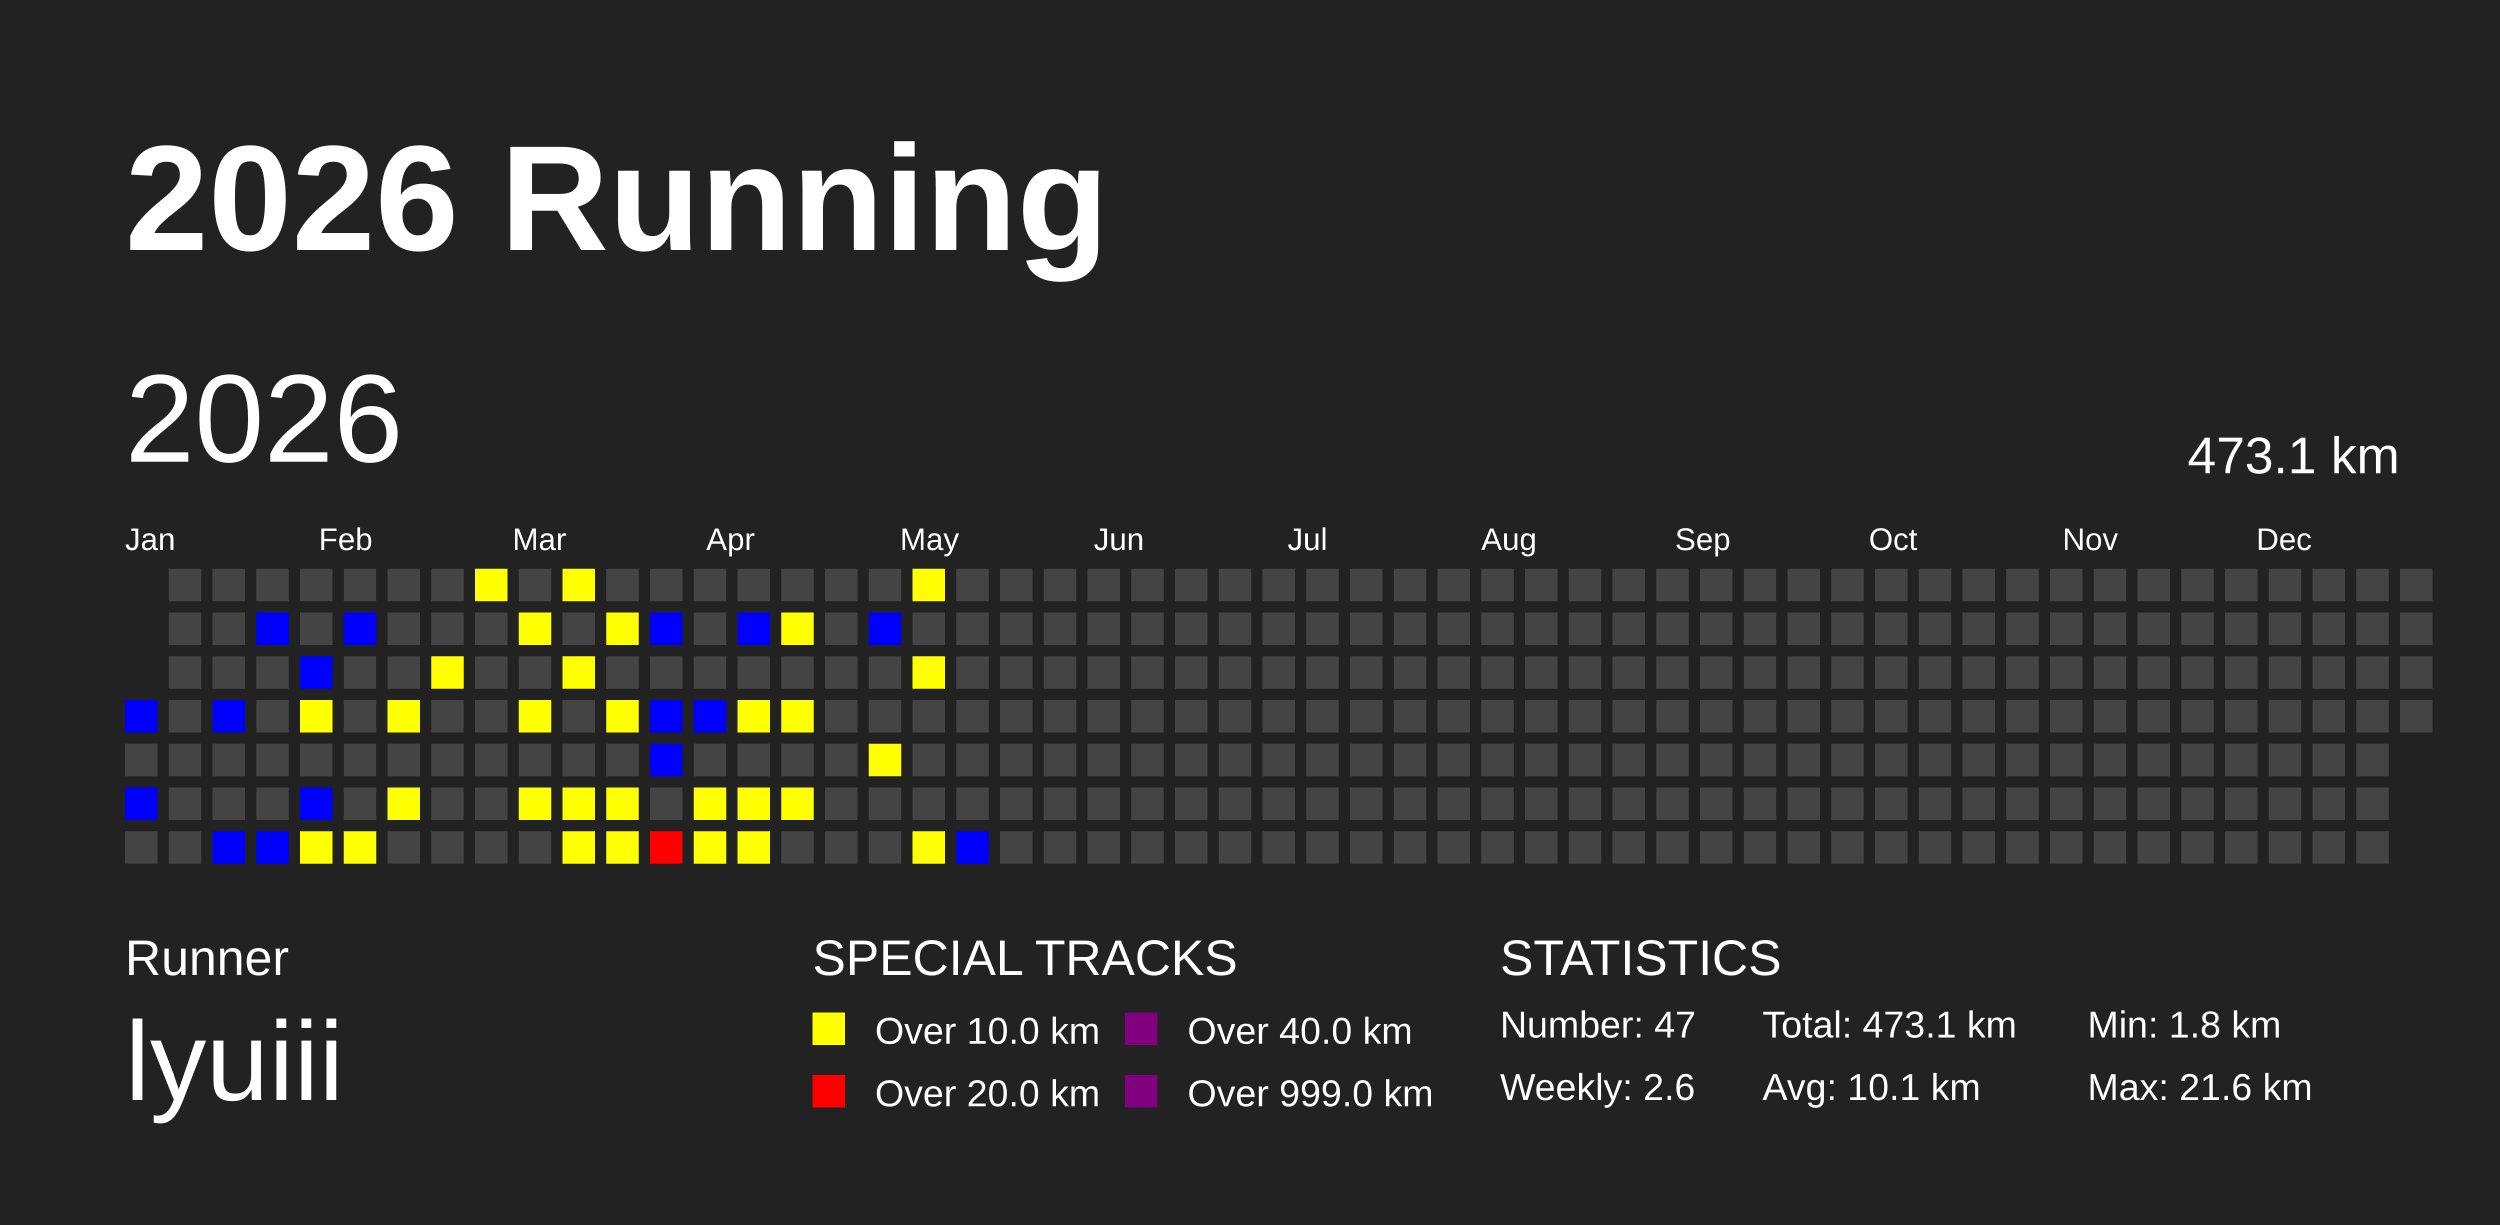
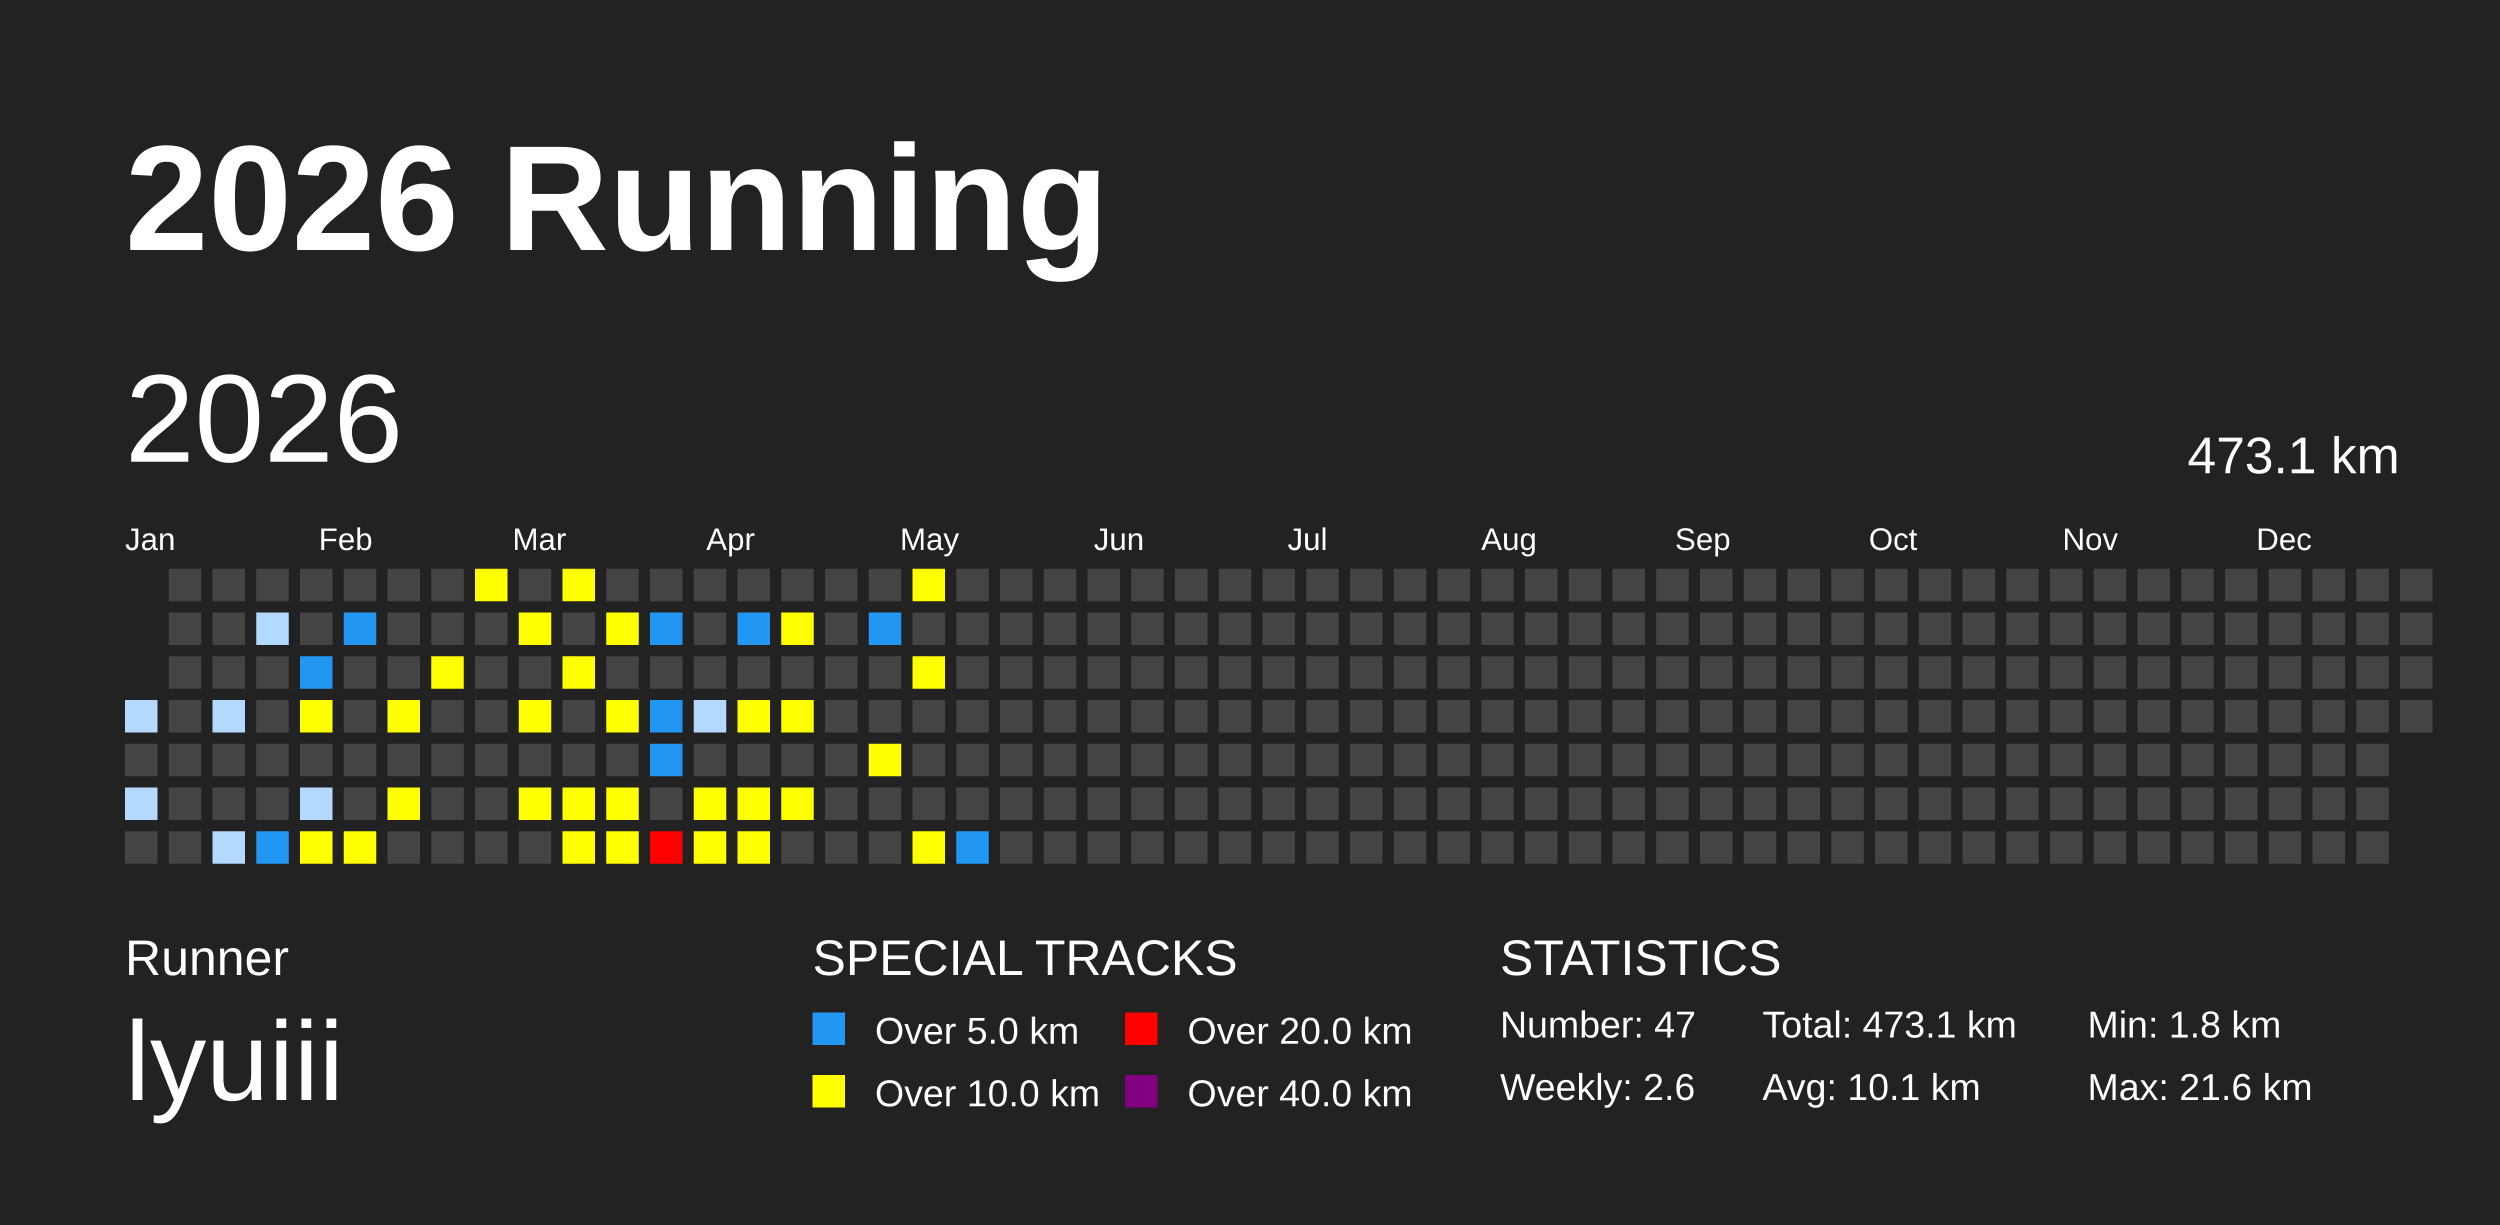
<svg xmlns="http://www.w3.org/2000/svg" baseProfile="full" height="98mm" version="1.1" viewBox="0,0,200,98" width="200mm">
  <defs />
  <rect fill="#222222" height="98" width="200" x="0" y="0" />
  <text fill="#FFFFFF" style="font-size:12px; font-family:Arial; font-weight:bold;" x="10" y="20">2026 Running</text>
  <text fill="#FFFFFF" style="font-size:4px; font-family:Arial" x="10" y="78">Runner</text>
  <text fill="#FFFFFF" style="font-size:9px; font-family:Arial" x="10" y="88">lyuiii</text>
  <text fill="#FFFFFF" style="font-size:4px; font-family:Arial" x="65" y="78">SPECIAL TRACKS</text>
-   <rect fill="yellow" height="2.6" width="2.6" x="65" y="81" />
-   <text fill="#FFFFFF" style="font-size:3px; font-family:Arial" x="70" y="83.5">Over 10.0 km</text>
-   <rect fill="red" height="2.6" width="2.6" x="65" y="86" />
-   <text fill="#FFFFFF" style="font-size:3px; font-family:Arial" x="70" y="88.5">Over 20.0 km</text>
-   <rect fill="purple" height="2.6" width="2.6" x="90" y="81" />
-   <text fill="#FFFFFF" style="font-size:3px; font-family:Arial" x="95" y="83.5">Over 40.0 km</text>
-   <rect fill="#800080" height="2.6" width="2.6" x="90" y="86" />
-   <text fill="#FFFFFF" style="font-size:3px; font-family:Arial" x="95" y="88.5">Over 999.0 km</text>
+   <rect fill="#2196F3" height="2.6" width="2.6" x="65" y="81" />
+   <text fill="#FFFFFF" style="font-size:3px; font-family:Arial" x="70" y="83.5">Over 5.0 km</text>
+   <rect fill="yellow" height="2.6" width="2.6" x="65" y="86" />
+   <text fill="#FFFFFF" style="font-size:3px; font-family:Arial" x="70" y="88.5">Over 10.0 km</text>
+   <rect fill="red" height="2.6" width="2.6" x="90" y="81" />
+   <text fill="#FFFFFF" style="font-size:3px; font-family:Arial" x="95" y="83.5">Over 20.0 km</text>
+   <rect fill="purple" height="2.6" width="2.6" x="90" y="86" />
+   <text fill="#FFFFFF" style="font-size:3px; font-family:Arial" x="95" y="88.5">Over 40.0 km</text>
  <text fill="#FFFFFF" style="font-size:4px; font-family:Arial" x="120" y="78">STATISTICS</text>
  <text fill="#FFFFFF" style="font-size:3px; font-family:Arial" x="120" y="83">Number: 47</text>
  <text fill="#FFFFFF" style="font-size:3px; font-family:Arial" x="120" y="88">Weekly: 2.6</text>
  <text fill="#FFFFFF" style="font-size:3px; font-family:Arial" x="141" y="83">Total: 473.1 km</text>
  <text fill="#FFFFFF" style="font-size:3px; font-family:Arial" x="141" y="88">Avg: 10.1 km</text>
  <text fill="#FFFFFF" style="font-size:3px; font-family:Arial" x="167" y="83">Min: 1.8 km</text>
  <text fill="#FFFFFF" style="font-size:3px; font-family:Arial" x="167" y="88">Max: 21.6 km</text>
  <text dominant-baseline="hanging" fill="#FFFFFF" style="font-size:10.0px; font-family:Arial;" x="10" y="30">2026</text>
  <text dominant-baseline="hanging" fill="#FFFFFF" style="font-size:4.125px; font-family:Arial;" x="175" y="35">473.1 km</text>
  <text fill="#FFFFFF" style="font-size:2.5px; font-family:Arial" x="10.0" y="44">Jan</text>
  <text fill="#FFFFFF" style="font-size:2.5px; font-family:Arial" x="25.5" y="44">Feb</text>
  <text fill="#FFFFFF" style="font-size:2.5px; font-family:Arial" x="41.0" y="44">Mar</text>
  <text fill="#FFFFFF" style="font-size:2.5px; font-family:Arial" x="56.5" y="44">Apr</text>
  <text fill="#FFFFFF" style="font-size:2.5px; font-family:Arial" x="72.0" y="44">May</text>
  <text fill="#FFFFFF" style="font-size:2.5px; font-family:Arial" x="87.5" y="44">Jun</text>
  <text fill="#FFFFFF" style="font-size:2.5px; font-family:Arial" x="103.0" y="44">Jul</text>
  <text fill="#FFFFFF" style="font-size:2.5px; font-family:Arial" x="118.5" y="44">Aug</text>
  <text fill="#FFFFFF" style="font-size:2.5px; font-family:Arial" x="134.0" y="44">Sep</text>
  <text fill="#FFFFFF" style="font-size:2.5px; font-family:Arial" x="149.5" y="44">Oct</text>
  <text fill="#FFFFFF" style="font-size:2.5px; font-family:Arial" x="165.0" y="44">Nov</text>
  <text fill="#FFFFFF" style="font-size:2.5px; font-family:Arial" x="180.5" y="44">Dec</text>
-   <rect fill="#0000ff" height="2.6" width="2.6" x="10.0" y="56.0" />
+   <rect fill="#b3d9ff" height="2.6" width="2.6" x="10.0" y="56.0" />
  <rect fill="#444444" height="2.6" width="2.6" x="10.0" y="59.5" />
-   <rect fill="#0000ff" height="2.6" width="2.6" x="10.0" y="63.0" />
+   <rect fill="#b3d9ff" height="2.6" width="2.6" x="10.0" y="63.0" />
  <rect fill="#444444" height="2.6" width="2.6" x="10.0" y="66.5" />
  <rect fill="#444444" height="2.6" width="2.6" x="13.5" y="45.5" />
  <rect fill="#444444" height="2.6" width="2.6" x="13.5" y="49.0" />
  <rect fill="#444444" height="2.6" width="2.6" x="13.5" y="52.5" />
  <rect fill="#444444" height="2.6" width="2.6" x="13.5" y="56.0" />
  <rect fill="#444444" height="2.6" width="2.6" x="13.5" y="59.5" />
  <rect fill="#444444" height="2.6" width="2.6" x="13.5" y="63.0" />
  <rect fill="#444444" height="2.6" width="2.6" x="13.5" y="66.5" />
  <rect fill="#444444" height="2.6" width="2.6" x="17.0" y="45.5" />
  <rect fill="#444444" height="2.6" width="2.6" x="17.0" y="49.0" />
  <rect fill="#444444" height="2.6" width="2.6" x="17.0" y="52.5" />
-   <rect fill="#0000ff" height="2.6" width="2.6" x="17.0" y="56.0" />
+   <rect fill="#b3d9ff" height="2.6" width="2.6" x="17.0" y="56.0" />
  <rect fill="#444444" height="2.6" width="2.6" x="17.0" y="59.5" />
  <rect fill="#444444" height="2.6" width="2.6" x="17.0" y="63.0" />
-   <rect fill="#0000ff" height="2.6" width="2.6" x="17.0" y="66.5" />
+   <rect fill="#b3d9ff" height="2.6" width="2.6" x="17.0" y="66.5" />
  <rect fill="#444444" height="2.6" width="2.6" x="20.5" y="45.5" />
-   <rect fill="#0000ff" height="2.6" width="2.6" x="20.5" y="49.0" />
+   <rect fill="#b3d9ff" height="2.6" width="2.6" x="20.5" y="49.0" />
  <rect fill="#444444" height="2.6" width="2.6" x="20.5" y="52.5" />
  <rect fill="#444444" height="2.6" width="2.6" x="20.5" y="56.0" />
  <rect fill="#444444" height="2.6" width="2.6" x="20.5" y="59.5" />
  <rect fill="#444444" height="2.6" width="2.6" x="20.5" y="63.0" />
-   <rect fill="#0000ff" height="2.6" width="2.6" x="20.5" y="66.5" />
+   <rect fill="#2196F3" height="2.6" width="2.6" x="20.5" y="66.5" />
  <rect fill="#444444" height="2.6" width="2.6" x="24.0" y="45.5" />
  <rect fill="#444444" height="2.6" width="2.6" x="24.0" y="49.0" />
-   <rect fill="#0000ff" height="2.6" width="2.6" x="24.0" y="52.5" />
+   <rect fill="#2196F3" height="2.6" width="2.6" x="24.0" y="52.5" />
  <rect fill="yellow" height="2.6" width="2.6" x="24.0" y="56.0" />
  <rect fill="#444444" height="2.6" width="2.6" x="24.0" y="59.5" />
-   <rect fill="#0000ff" height="2.6" width="2.6" x="24.0" y="63.0" />
+   <rect fill="#b3d9ff" height="2.6" width="2.6" x="24.0" y="63.0" />
  <rect fill="yellow" height="2.6" width="2.6" x="24.0" y="66.5" />
  <rect fill="#444444" height="2.6" width="2.6" x="27.5" y="45.5" />
-   <rect fill="#0000ff" height="2.6" width="2.6" x="27.5" y="49.0" />
+   <rect fill="#2196F3" height="2.6" width="2.6" x="27.5" y="49.0" />
  <rect fill="#444444" height="2.6" width="2.6" x="27.5" y="52.5" />
  <rect fill="#444444" height="2.6" width="2.6" x="27.5" y="56.0" />
  <rect fill="#444444" height="2.6" width="2.6" x="27.5" y="59.5" />
  <rect fill="#444444" height="2.6" width="2.6" x="27.5" y="63.0" />
  <rect fill="yellow" height="2.6" width="2.6" x="27.5" y="66.5" />
  <rect fill="#444444" height="2.6" width="2.6" x="31.0" y="45.5" />
  <rect fill="#444444" height="2.6" width="2.6" x="31.0" y="49.0" />
  <rect fill="#444444" height="2.6" width="2.6" x="31.0" y="52.5" />
  <rect fill="yellow" height="2.6" width="2.6" x="31.0" y="56.0" />
  <rect fill="#444444" height="2.6" width="2.6" x="31.0" y="59.5" />
  <rect fill="yellow" height="2.6" width="2.6" x="31.0" y="63.0" />
  <rect fill="#444444" height="2.6" width="2.6" x="31.0" y="66.5" />
  <rect fill="#444444" height="2.6" width="2.6" x="34.5" y="45.5" />
  <rect fill="#444444" height="2.6" width="2.6" x="34.5" y="49.0" />
  <rect fill="yellow" height="2.6" width="2.6" x="34.5" y="52.5" />
  <rect fill="#444444" height="2.6" width="2.6" x="34.5" y="56.0" />
  <rect fill="#444444" height="2.6" width="2.6" x="34.5" y="59.5" />
  <rect fill="#444444" height="2.6" width="2.6" x="34.5" y="63.0" />
  <rect fill="#444444" height="2.6" width="2.6" x="34.5" y="66.5" />
  <rect fill="yellow" height="2.6" width="2.6" x="38.0" y="45.5" />
  <rect fill="#444444" height="2.6" width="2.6" x="38.0" y="49.0" />
  <rect fill="#444444" height="2.6" width="2.6" x="38.0" y="52.5" />
  <rect fill="#444444" height="2.6" width="2.6" x="38.0" y="56.0" />
  <rect fill="#444444" height="2.6" width="2.6" x="38.0" y="59.5" />
  <rect fill="#444444" height="2.6" width="2.6" x="38.0" y="63.0" />
  <rect fill="#444444" height="2.6" width="2.6" x="38.0" y="66.5" />
  <rect fill="#444444" height="2.6" width="2.6" x="41.5" y="45.5" />
  <rect fill="yellow" height="2.6" width="2.6" x="41.5" y="49.0" />
  <rect fill="#444444" height="2.6" width="2.6" x="41.5" y="52.5" />
  <rect fill="yellow" height="2.6" width="2.6" x="41.5" y="56.0" />
  <rect fill="#444444" height="2.6" width="2.6" x="41.5" y="59.5" />
  <rect fill="yellow" height="2.6" width="2.6" x="41.5" y="63.0" />
  <rect fill="#444444" height="2.6" width="2.6" x="41.5" y="66.5" />
  <rect fill="yellow" height="2.6" width="2.6" x="45.0" y="45.5" />
  <rect fill="#444444" height="2.6" width="2.6" x="45.0" y="49.0" />
  <rect fill="yellow" height="2.6" width="2.6" x="45.0" y="52.5" />
  <rect fill="#444444" height="2.6" width="2.6" x="45.0" y="56.0" />
  <rect fill="#444444" height="2.6" width="2.6" x="45.0" y="59.5" />
  <rect fill="yellow" height="2.6" width="2.6" x="45.0" y="63.0" />
  <rect fill="yellow" height="2.6" width="2.6" x="45.0" y="66.5" />
  <rect fill="#444444" height="2.6" width="2.6" x="48.5" y="45.5" />
  <rect fill="yellow" height="2.6" width="2.6" x="48.5" y="49.0" />
  <rect fill="#444444" height="2.6" width="2.6" x="48.5" y="52.5" />
  <rect fill="yellow" height="2.6" width="2.6" x="48.5" y="56.0" />
  <rect fill="#444444" height="2.6" width="2.6" x="48.5" y="59.5" />
  <rect fill="yellow" height="2.6" width="2.6" x="48.5" y="63.0" />
  <rect fill="yellow" height="2.6" width="2.6" x="48.5" y="66.5" />
  <rect fill="#444444" height="2.6" width="2.6" x="52.0" y="45.5" />
-   <rect fill="#0000ff" height="2.6" width="2.6" x="52.0" y="49.0" />
+   <rect fill="#2196F3" height="2.6" width="2.6" x="52.0" y="49.0" />
  <rect fill="#444444" height="2.6" width="2.6" x="52.0" y="52.5" />
-   <rect fill="#0000ff" height="2.6" width="2.6" x="52.0" y="56.0" />
-   <rect fill="#0000ff" height="2.6" width="2.6" x="52.0" y="59.5" />
+   <rect fill="#2196F3" height="2.6" width="2.6" x="52.0" y="56.0" />
+   <rect fill="#2196F3" height="2.6" width="2.6" x="52.0" y="59.5" />
  <rect fill="#444444" height="2.6" width="2.6" x="52.0" y="63.0" />
  <rect fill="red" height="2.6" width="2.6" x="52.0" y="66.5" />
  <rect fill="#444444" height="2.6" width="2.6" x="55.5" y="45.5" />
  <rect fill="#444444" height="2.6" width="2.6" x="55.5" y="49.0" />
  <rect fill="#444444" height="2.6" width="2.6" x="55.5" y="52.5" />
-   <rect fill="#0000ff" height="2.6" width="2.6" x="55.5" y="56.0" />
+   <rect fill="#b3d9ff" height="2.6" width="2.6" x="55.5" y="56.0" />
  <rect fill="#444444" height="2.6" width="2.6" x="55.5" y="59.5" />
  <rect fill="yellow" height="2.6" width="2.6" x="55.5" y="63.0" />
  <rect fill="yellow" height="2.6" width="2.6" x="55.5" y="66.5" />
  <rect fill="#444444" height="2.6" width="2.6" x="59.0" y="45.5" />
-   <rect fill="#0000ff" height="2.6" width="2.6" x="59.0" y="49.0" />
+   <rect fill="#2196F3" height="2.6" width="2.6" x="59.0" y="49.0" />
  <rect fill="#444444" height="2.6" width="2.6" x="59.0" y="52.5" />
  <rect fill="yellow" height="2.6" width="2.6" x="59.0" y="56.0" />
  <rect fill="#444444" height="2.6" width="2.6" x="59.0" y="59.5" />
  <rect fill="yellow" height="2.6" width="2.6" x="59.0" y="63.0" />
  <rect fill="yellow" height="2.6" width="2.6" x="59.0" y="66.5" />
  <rect fill="#444444" height="2.6" width="2.6" x="62.5" y="45.5" />
  <rect fill="yellow" height="2.6" width="2.6" x="62.5" y="49.0" />
  <rect fill="#444444" height="2.6" width="2.6" x="62.5" y="52.5" />
  <rect fill="yellow" height="2.6" width="2.6" x="62.5" y="56.0" />
  <rect fill="#444444" height="2.6" width="2.6" x="62.5" y="59.5" />
  <rect fill="yellow" height="2.6" width="2.6" x="62.5" y="63.0" />
  <rect fill="#444444" height="2.6" width="2.6" x="62.5" y="66.5" />
  <rect fill="#444444" height="2.6" width="2.6" x="66.0" y="45.5" />
  <rect fill="#444444" height="2.6" width="2.6" x="66.0" y="49.0" />
  <rect fill="#444444" height="2.6" width="2.6" x="66.0" y="52.5" />
  <rect fill="#444444" height="2.6" width="2.6" x="66.0" y="56.0" />
  <rect fill="#444444" height="2.6" width="2.6" x="66.0" y="59.5" />
  <rect fill="#444444" height="2.6" width="2.6" x="66.0" y="63.0" />
  <rect fill="#444444" height="2.6" width="2.6" x="66.0" y="66.5" />
  <rect fill="#444444" height="2.6" width="2.6" x="69.5" y="45.5" />
-   <rect fill="#0000ff" height="2.6" width="2.6" x="69.5" y="49.0" />
+   <rect fill="#2196F3" height="2.6" width="2.6" x="69.5" y="49.0" />
  <rect fill="#444444" height="2.6" width="2.6" x="69.5" y="52.5" />
  <rect fill="#444444" height="2.6" width="2.6" x="69.5" y="56.0" />
  <rect fill="yellow" height="2.6" width="2.6" x="69.5" y="59.5" />
  <rect fill="#444444" height="2.6" width="2.6" x="69.5" y="63.0" />
  <rect fill="#444444" height="2.6" width="2.6" x="69.5" y="66.5" />
  <rect fill="yellow" height="2.6" width="2.6" x="73.0" y="45.5" />
  <rect fill="#444444" height="2.6" width="2.6" x="73.0" y="49.0" />
  <rect fill="yellow" height="2.6" width="2.6" x="73.0" y="52.5" />
  <rect fill="#444444" height="2.6" width="2.6" x="73.0" y="56.0" />
  <rect fill="#444444" height="2.6" width="2.6" x="73.0" y="59.5" />
  <rect fill="#444444" height="2.6" width="2.6" x="73.0" y="63.0" />
  <rect fill="yellow" height="2.6" width="2.6" x="73.0" y="66.5" />
  <rect fill="#444444" height="2.6" width="2.6" x="76.5" y="45.5" />
  <rect fill="#444444" height="2.6" width="2.6" x="76.5" y="49.0" />
  <rect fill="#444444" height="2.6" width="2.6" x="76.5" y="52.5" />
  <rect fill="#444444" height="2.6" width="2.6" x="76.5" y="56.0" />
  <rect fill="#444444" height="2.6" width="2.6" x="76.5" y="59.5" />
  <rect fill="#444444" height="2.6" width="2.6" x="76.5" y="63.0" />
-   <rect fill="#0000ff" height="2.6" width="2.6" x="76.5" y="66.5" />
+   <rect fill="#2196F3" height="2.6" width="2.6" x="76.5" y="66.5" />
  <rect fill="#444444" height="2.6" width="2.6" x="80.0" y="45.5" />
  <rect fill="#444444" height="2.6" width="2.6" x="80.0" y="49.0" />
  <rect fill="#444444" height="2.6" width="2.6" x="80.0" y="52.5" />
  <rect fill="#444444" height="2.6" width="2.6" x="80.0" y="56.0" />
  <rect fill="#444444" height="2.6" width="2.6" x="80.0" y="59.5" />
  <rect fill="#444444" height="2.6" width="2.6" x="80.0" y="63.0" />
  <rect fill="#444444" height="2.6" width="2.6" x="80.0" y="66.5" />
  <rect fill="#444444" height="2.6" width="2.6" x="83.5" y="45.5" />
  <rect fill="#444444" height="2.6" width="2.6" x="83.5" y="49.0" />
  <rect fill="#444444" height="2.6" width="2.6" x="83.5" y="52.5" />
  <rect fill="#444444" height="2.6" width="2.6" x="83.5" y="56.0" />
  <rect fill="#444444" height="2.6" width="2.6" x="83.5" y="59.5" />
  <rect fill="#444444" height="2.6" width="2.6" x="83.5" y="63.0" />
  <rect fill="#444444" height="2.6" width="2.6" x="83.5" y="66.5" />
  <rect fill="#444444" height="2.6" width="2.6" x="87.0" y="45.5" />
  <rect fill="#444444" height="2.6" width="2.6" x="87.0" y="49.0" />
  <rect fill="#444444" height="2.6" width="2.6" x="87.0" y="52.5" />
  <rect fill="#444444" height="2.6" width="2.6" x="87.0" y="56.0" />
  <rect fill="#444444" height="2.6" width="2.6" x="87.0" y="59.5" />
  <rect fill="#444444" height="2.6" width="2.6" x="87.0" y="63.0" />
  <rect fill="#444444" height="2.6" width="2.6" x="87.0" y="66.5" />
  <rect fill="#444444" height="2.6" width="2.6" x="90.5" y="45.5" />
  <rect fill="#444444" height="2.6" width="2.6" x="90.5" y="49.0" />
  <rect fill="#444444" height="2.6" width="2.6" x="90.5" y="52.5" />
  <rect fill="#444444" height="2.6" width="2.6" x="90.5" y="56.0" />
  <rect fill="#444444" height="2.6" width="2.6" x="90.5" y="59.5" />
  <rect fill="#444444" height="2.6" width="2.6" x="90.5" y="63.0" />
  <rect fill="#444444" height="2.6" width="2.6" x="90.5" y="66.5" />
  <rect fill="#444444" height="2.6" width="2.6" x="94.0" y="45.5" />
  <rect fill="#444444" height="2.6" width="2.6" x="94.0" y="49.0" />
  <rect fill="#444444" height="2.6" width="2.6" x="94.0" y="52.5" />
  <rect fill="#444444" height="2.6" width="2.6" x="94.0" y="56.0" />
  <rect fill="#444444" height="2.6" width="2.6" x="94.0" y="59.5" />
  <rect fill="#444444" height="2.6" width="2.6" x="94.0" y="63.0" />
  <rect fill="#444444" height="2.6" width="2.6" x="94.0" y="66.5" />
  <rect fill="#444444" height="2.6" width="2.6" x="97.5" y="45.5" />
  <rect fill="#444444" height="2.6" width="2.6" x="97.5" y="49.0" />
  <rect fill="#444444" height="2.6" width="2.6" x="97.5" y="52.5" />
  <rect fill="#444444" height="2.6" width="2.6" x="97.5" y="56.0" />
  <rect fill="#444444" height="2.6" width="2.6" x="97.5" y="59.5" />
  <rect fill="#444444" height="2.6" width="2.6" x="97.5" y="63.0" />
  <rect fill="#444444" height="2.6" width="2.6" x="97.5" y="66.5" />
  <rect fill="#444444" height="2.6" width="2.6" x="101.0" y="45.5" />
  <rect fill="#444444" height="2.6" width="2.6" x="101.0" y="49.0" />
  <rect fill="#444444" height="2.6" width="2.6" x="101.0" y="52.5" />
  <rect fill="#444444" height="2.6" width="2.6" x="101.0" y="56.0" />
  <rect fill="#444444" height="2.6" width="2.6" x="101.0" y="59.5" />
  <rect fill="#444444" height="2.6" width="2.6" x="101.0" y="63.0" />
  <rect fill="#444444" height="2.6" width="2.6" x="101.0" y="66.5" />
  <rect fill="#444444" height="2.6" width="2.6" x="104.5" y="45.5" />
  <rect fill="#444444" height="2.6" width="2.6" x="104.5" y="49.0" />
  <rect fill="#444444" height="2.6" width="2.6" x="104.5" y="52.5" />
  <rect fill="#444444" height="2.6" width="2.6" x="104.5" y="56.0" />
  <rect fill="#444444" height="2.6" width="2.6" x="104.5" y="59.5" />
  <rect fill="#444444" height="2.6" width="2.6" x="104.5" y="63.0" />
  <rect fill="#444444" height="2.6" width="2.6" x="104.5" y="66.5" />
  <rect fill="#444444" height="2.6" width="2.6" x="108.0" y="45.5" />
  <rect fill="#444444" height="2.6" width="2.6" x="108.0" y="49.0" />
  <rect fill="#444444" height="2.6" width="2.6" x="108.0" y="52.5" />
  <rect fill="#444444" height="2.6" width="2.6" x="108.0" y="56.0" />
  <rect fill="#444444" height="2.6" width="2.6" x="108.0" y="59.5" />
  <rect fill="#444444" height="2.6" width="2.6" x="108.0" y="63.0" />
  <rect fill="#444444" height="2.6" width="2.6" x="108.0" y="66.5" />
  <rect fill="#444444" height="2.6" width="2.6" x="111.5" y="45.5" />
  <rect fill="#444444" height="2.6" width="2.6" x="111.5" y="49.0" />
  <rect fill="#444444" height="2.6" width="2.6" x="111.5" y="52.5" />
  <rect fill="#444444" height="2.6" width="2.6" x="111.5" y="56.0" />
  <rect fill="#444444" height="2.6" width="2.6" x="111.5" y="59.5" />
  <rect fill="#444444" height="2.6" width="2.6" x="111.5" y="63.0" />
  <rect fill="#444444" height="2.6" width="2.6" x="111.5" y="66.5" />
  <rect fill="#444444" height="2.6" width="2.6" x="115.0" y="45.5" />
  <rect fill="#444444" height="2.6" width="2.6" x="115.0" y="49.0" />
  <rect fill="#444444" height="2.6" width="2.6" x="115.0" y="52.5" />
  <rect fill="#444444" height="2.6" width="2.6" x="115.0" y="56.0" />
  <rect fill="#444444" height="2.6" width="2.6" x="115.0" y="59.5" />
  <rect fill="#444444" height="2.6" width="2.6" x="115.0" y="63.0" />
  <rect fill="#444444" height="2.6" width="2.6" x="115.0" y="66.5" />
  <rect fill="#444444" height="2.6" width="2.6" x="118.5" y="45.5" />
  <rect fill="#444444" height="2.6" width="2.6" x="118.5" y="49.0" />
  <rect fill="#444444" height="2.6" width="2.6" x="118.5" y="52.5" />
  <rect fill="#444444" height="2.6" width="2.6" x="118.5" y="56.0" />
  <rect fill="#444444" height="2.6" width="2.6" x="118.5" y="59.5" />
  <rect fill="#444444" height="2.6" width="2.6" x="118.5" y="63.0" />
  <rect fill="#444444" height="2.6" width="2.6" x="118.5" y="66.5" />
  <rect fill="#444444" height="2.6" width="2.6" x="122.0" y="45.5" />
  <rect fill="#444444" height="2.6" width="2.6" x="122.0" y="49.0" />
  <rect fill="#444444" height="2.6" width="2.6" x="122.0" y="52.5" />
  <rect fill="#444444" height="2.6" width="2.6" x="122.0" y="56.0" />
  <rect fill="#444444" height="2.6" width="2.6" x="122.0" y="59.5" />
  <rect fill="#444444" height="2.6" width="2.6" x="122.0" y="63.0" />
  <rect fill="#444444" height="2.6" width="2.6" x="122.0" y="66.5" />
  <rect fill="#444444" height="2.6" width="2.6" x="125.5" y="45.5" />
  <rect fill="#444444" height="2.6" width="2.6" x="125.5" y="49.0" />
  <rect fill="#444444" height="2.6" width="2.6" x="125.5" y="52.5" />
  <rect fill="#444444" height="2.6" width="2.6" x="125.5" y="56.0" />
  <rect fill="#444444" height="2.6" width="2.6" x="125.5" y="59.5" />
  <rect fill="#444444" height="2.6" width="2.6" x="125.5" y="63.0" />
  <rect fill="#444444" height="2.6" width="2.6" x="125.5" y="66.5" />
  <rect fill="#444444" height="2.6" width="2.6" x="129.0" y="45.5" />
  <rect fill="#444444" height="2.6" width="2.6" x="129.0" y="49.0" />
  <rect fill="#444444" height="2.6" width="2.6" x="129.0" y="52.5" />
  <rect fill="#444444" height="2.6" width="2.6" x="129.0" y="56.0" />
  <rect fill="#444444" height="2.6" width="2.6" x="129.0" y="59.5" />
  <rect fill="#444444" height="2.6" width="2.6" x="129.0" y="63.0" />
  <rect fill="#444444" height="2.6" width="2.6" x="129.0" y="66.5" />
  <rect fill="#444444" height="2.6" width="2.6" x="132.5" y="45.5" />
  <rect fill="#444444" height="2.6" width="2.6" x="132.5" y="49.0" />
  <rect fill="#444444" height="2.6" width="2.6" x="132.5" y="52.5" />
  <rect fill="#444444" height="2.6" width="2.6" x="132.5" y="56.0" />
  <rect fill="#444444" height="2.6" width="2.6" x="132.5" y="59.5" />
  <rect fill="#444444" height="2.6" width="2.6" x="132.5" y="63.0" />
  <rect fill="#444444" height="2.6" width="2.6" x="132.5" y="66.5" />
  <rect fill="#444444" height="2.6" width="2.6" x="136.0" y="45.5" />
  <rect fill="#444444" height="2.6" width="2.6" x="136.0" y="49.0" />
  <rect fill="#444444" height="2.6" width="2.6" x="136.0" y="52.5" />
  <rect fill="#444444" height="2.6" width="2.6" x="136.0" y="56.0" />
  <rect fill="#444444" height="2.6" width="2.6" x="136.0" y="59.5" />
  <rect fill="#444444" height="2.6" width="2.6" x="136.0" y="63.0" />
  <rect fill="#444444" height="2.6" width="2.6" x="136.0" y="66.5" />
  <rect fill="#444444" height="2.6" width="2.6" x="139.5" y="45.5" />
  <rect fill="#444444" height="2.6" width="2.6" x="139.5" y="49.0" />
  <rect fill="#444444" height="2.6" width="2.6" x="139.5" y="52.5" />
  <rect fill="#444444" height="2.6" width="2.6" x="139.5" y="56.0" />
  <rect fill="#444444" height="2.6" width="2.6" x="139.5" y="59.5" />
  <rect fill="#444444" height="2.6" width="2.6" x="139.5" y="63.0" />
  <rect fill="#444444" height="2.6" width="2.6" x="139.5" y="66.5" />
  <rect fill="#444444" height="2.6" width="2.6" x="143.0" y="45.5" />
  <rect fill="#444444" height="2.6" width="2.6" x="143.0" y="49.0" />
  <rect fill="#444444" height="2.6" width="2.6" x="143.0" y="52.5" />
  <rect fill="#444444" height="2.6" width="2.6" x="143.0" y="56.0" />
  <rect fill="#444444" height="2.6" width="2.6" x="143.0" y="59.5" />
  <rect fill="#444444" height="2.6" width="2.6" x="143.0" y="63.0" />
  <rect fill="#444444" height="2.6" width="2.6" x="143.0" y="66.5" />
  <rect fill="#444444" height="2.6" width="2.6" x="146.5" y="45.5" />
  <rect fill="#444444" height="2.6" width="2.6" x="146.5" y="49.0" />
  <rect fill="#444444" height="2.6" width="2.6" x="146.5" y="52.5" />
  <rect fill="#444444" height="2.6" width="2.6" x="146.5" y="56.0" />
  <rect fill="#444444" height="2.6" width="2.6" x="146.5" y="59.5" />
  <rect fill="#444444" height="2.6" width="2.6" x="146.5" y="63.0" />
  <rect fill="#444444" height="2.6" width="2.6" x="146.5" y="66.5" />
  <rect fill="#444444" height="2.6" width="2.6" x="150.0" y="45.5" />
  <rect fill="#444444" height="2.6" width="2.6" x="150.0" y="49.0" />
  <rect fill="#444444" height="2.6" width="2.6" x="150.0" y="52.5" />
  <rect fill="#444444" height="2.6" width="2.6" x="150.0" y="56.0" />
  <rect fill="#444444" height="2.6" width="2.6" x="150.0" y="59.5" />
  <rect fill="#444444" height="2.6" width="2.6" x="150.0" y="63.0" />
  <rect fill="#444444" height="2.6" width="2.6" x="150.0" y="66.5" />
  <rect fill="#444444" height="2.6" width="2.6" x="153.5" y="45.5" />
  <rect fill="#444444" height="2.6" width="2.6" x="153.5" y="49.0" />
  <rect fill="#444444" height="2.6" width="2.6" x="153.5" y="52.5" />
  <rect fill="#444444" height="2.6" width="2.6" x="153.5" y="56.0" />
  <rect fill="#444444" height="2.6" width="2.6" x="153.5" y="59.5" />
  <rect fill="#444444" height="2.6" width="2.6" x="153.5" y="63.0" />
  <rect fill="#444444" height="2.6" width="2.6" x="153.5" y="66.5" />
  <rect fill="#444444" height="2.6" width="2.6" x="157.0" y="45.5" />
  <rect fill="#444444" height="2.6" width="2.6" x="157.0" y="49.0" />
  <rect fill="#444444" height="2.6" width="2.6" x="157.0" y="52.5" />
  <rect fill="#444444" height="2.6" width="2.6" x="157.0" y="56.0" />
  <rect fill="#444444" height="2.6" width="2.6" x="157.0" y="59.5" />
  <rect fill="#444444" height="2.6" width="2.6" x="157.0" y="63.0" />
  <rect fill="#444444" height="2.6" width="2.6" x="157.0" y="66.5" />
  <rect fill="#444444" height="2.6" width="2.6" x="160.5" y="45.5" />
  <rect fill="#444444" height="2.6" width="2.6" x="160.5" y="49.0" />
  <rect fill="#444444" height="2.6" width="2.6" x="160.5" y="52.5" />
  <rect fill="#444444" height="2.6" width="2.6" x="160.5" y="56.0" />
  <rect fill="#444444" height="2.6" width="2.6" x="160.5" y="59.5" />
  <rect fill="#444444" height="2.6" width="2.6" x="160.5" y="63.0" />
  <rect fill="#444444" height="2.6" width="2.6" x="160.5" y="66.5" />
  <rect fill="#444444" height="2.6" width="2.6" x="164.0" y="45.5" />
  <rect fill="#444444" height="2.6" width="2.6" x="164.0" y="49.0" />
  <rect fill="#444444" height="2.6" width="2.6" x="164.0" y="52.5" />
  <rect fill="#444444" height="2.6" width="2.6" x="164.0" y="56.0" />
  <rect fill="#444444" height="2.6" width="2.6" x="164.0" y="59.5" />
  <rect fill="#444444" height="2.6" width="2.6" x="164.0" y="63.0" />
  <rect fill="#444444" height="2.6" width="2.6" x="164.0" y="66.5" />
  <rect fill="#444444" height="2.6" width="2.6" x="167.5" y="45.5" />
  <rect fill="#444444" height="2.6" width="2.6" x="167.5" y="49.0" />
  <rect fill="#444444" height="2.6" width="2.6" x="167.5" y="52.5" />
  <rect fill="#444444" height="2.6" width="2.6" x="167.5" y="56.0" />
  <rect fill="#444444" height="2.6" width="2.6" x="167.5" y="59.5" />
  <rect fill="#444444" height="2.6" width="2.6" x="167.5" y="63.0" />
  <rect fill="#444444" height="2.6" width="2.6" x="167.5" y="66.5" />
  <rect fill="#444444" height="2.6" width="2.6" x="171.0" y="45.5" />
  <rect fill="#444444" height="2.6" width="2.6" x="171.0" y="49.0" />
  <rect fill="#444444" height="2.6" width="2.6" x="171.0" y="52.5" />
  <rect fill="#444444" height="2.6" width="2.6" x="171.0" y="56.0" />
  <rect fill="#444444" height="2.6" width="2.6" x="171.0" y="59.5" />
  <rect fill="#444444" height="2.6" width="2.6" x="171.0" y="63.0" />
  <rect fill="#444444" height="2.6" width="2.6" x="171.0" y="66.5" />
  <rect fill="#444444" height="2.6" width="2.6" x="174.5" y="45.5" />
  <rect fill="#444444" height="2.6" width="2.6" x="174.5" y="49.0" />
  <rect fill="#444444" height="2.6" width="2.6" x="174.5" y="52.5" />
  <rect fill="#444444" height="2.6" width="2.6" x="174.5" y="56.0" />
  <rect fill="#444444" height="2.6" width="2.6" x="174.5" y="59.5" />
  <rect fill="#444444" height="2.6" width="2.6" x="174.5" y="63.0" />
  <rect fill="#444444" height="2.6" width="2.6" x="174.5" y="66.5" />
  <rect fill="#444444" height="2.6" width="2.6" x="178.0" y="45.5" />
  <rect fill="#444444" height="2.6" width="2.6" x="178.0" y="49.0" />
  <rect fill="#444444" height="2.6" width="2.6" x="178.0" y="52.5" />
  <rect fill="#444444" height="2.6" width="2.6" x="178.0" y="56.0" />
  <rect fill="#444444" height="2.6" width="2.6" x="178.0" y="59.5" />
  <rect fill="#444444" height="2.6" width="2.6" x="178.0" y="63.0" />
  <rect fill="#444444" height="2.6" width="2.6" x="178.0" y="66.5" />
  <rect fill="#444444" height="2.6" width="2.6" x="181.5" y="45.5" />
  <rect fill="#444444" height="2.6" width="2.6" x="181.5" y="49.0" />
  <rect fill="#444444" height="2.6" width="2.6" x="181.5" y="52.5" />
  <rect fill="#444444" height="2.6" width="2.6" x="181.5" y="56.0" />
  <rect fill="#444444" height="2.6" width="2.6" x="181.5" y="59.5" />
  <rect fill="#444444" height="2.6" width="2.6" x="181.5" y="63.0" />
  <rect fill="#444444" height="2.6" width="2.6" x="181.5" y="66.5" />
  <rect fill="#444444" height="2.6" width="2.6" x="185.0" y="45.5" />
  <rect fill="#444444" height="2.6" width="2.6" x="185.0" y="49.0" />
  <rect fill="#444444" height="2.6" width="2.6" x="185.0" y="52.5" />
  <rect fill="#444444" height="2.6" width="2.6" x="185.0" y="56.0" />
  <rect fill="#444444" height="2.6" width="2.6" x="185.0" y="59.5" />
  <rect fill="#444444" height="2.6" width="2.6" x="185.0" y="63.0" />
  <rect fill="#444444" height="2.6" width="2.6" x="185.0" y="66.5" />
  <rect fill="#444444" height="2.6" width="2.6" x="188.5" y="45.5" />
  <rect fill="#444444" height="2.6" width="2.6" x="188.5" y="49.0" />
  <rect fill="#444444" height="2.6" width="2.6" x="188.5" y="52.5" />
  <rect fill="#444444" height="2.6" width="2.6" x="188.5" y="56.0" />
  <rect fill="#444444" height="2.6" width="2.6" x="188.5" y="59.5" />
  <rect fill="#444444" height="2.6" width="2.6" x="188.5" y="63.0" />
  <rect fill="#444444" height="2.6" width="2.6" x="188.5" y="66.5" />
  <rect fill="#444444" height="2.6" width="2.6" x="192.0" y="45.5" />
  <rect fill="#444444" height="2.6" width="2.6" x="192.0" y="49.0" />
  <rect fill="#444444" height="2.6" width="2.6" x="192.0" y="52.5" />
  <rect fill="#444444" height="2.6" width="2.6" x="192.0" y="56.0" />
</svg>
